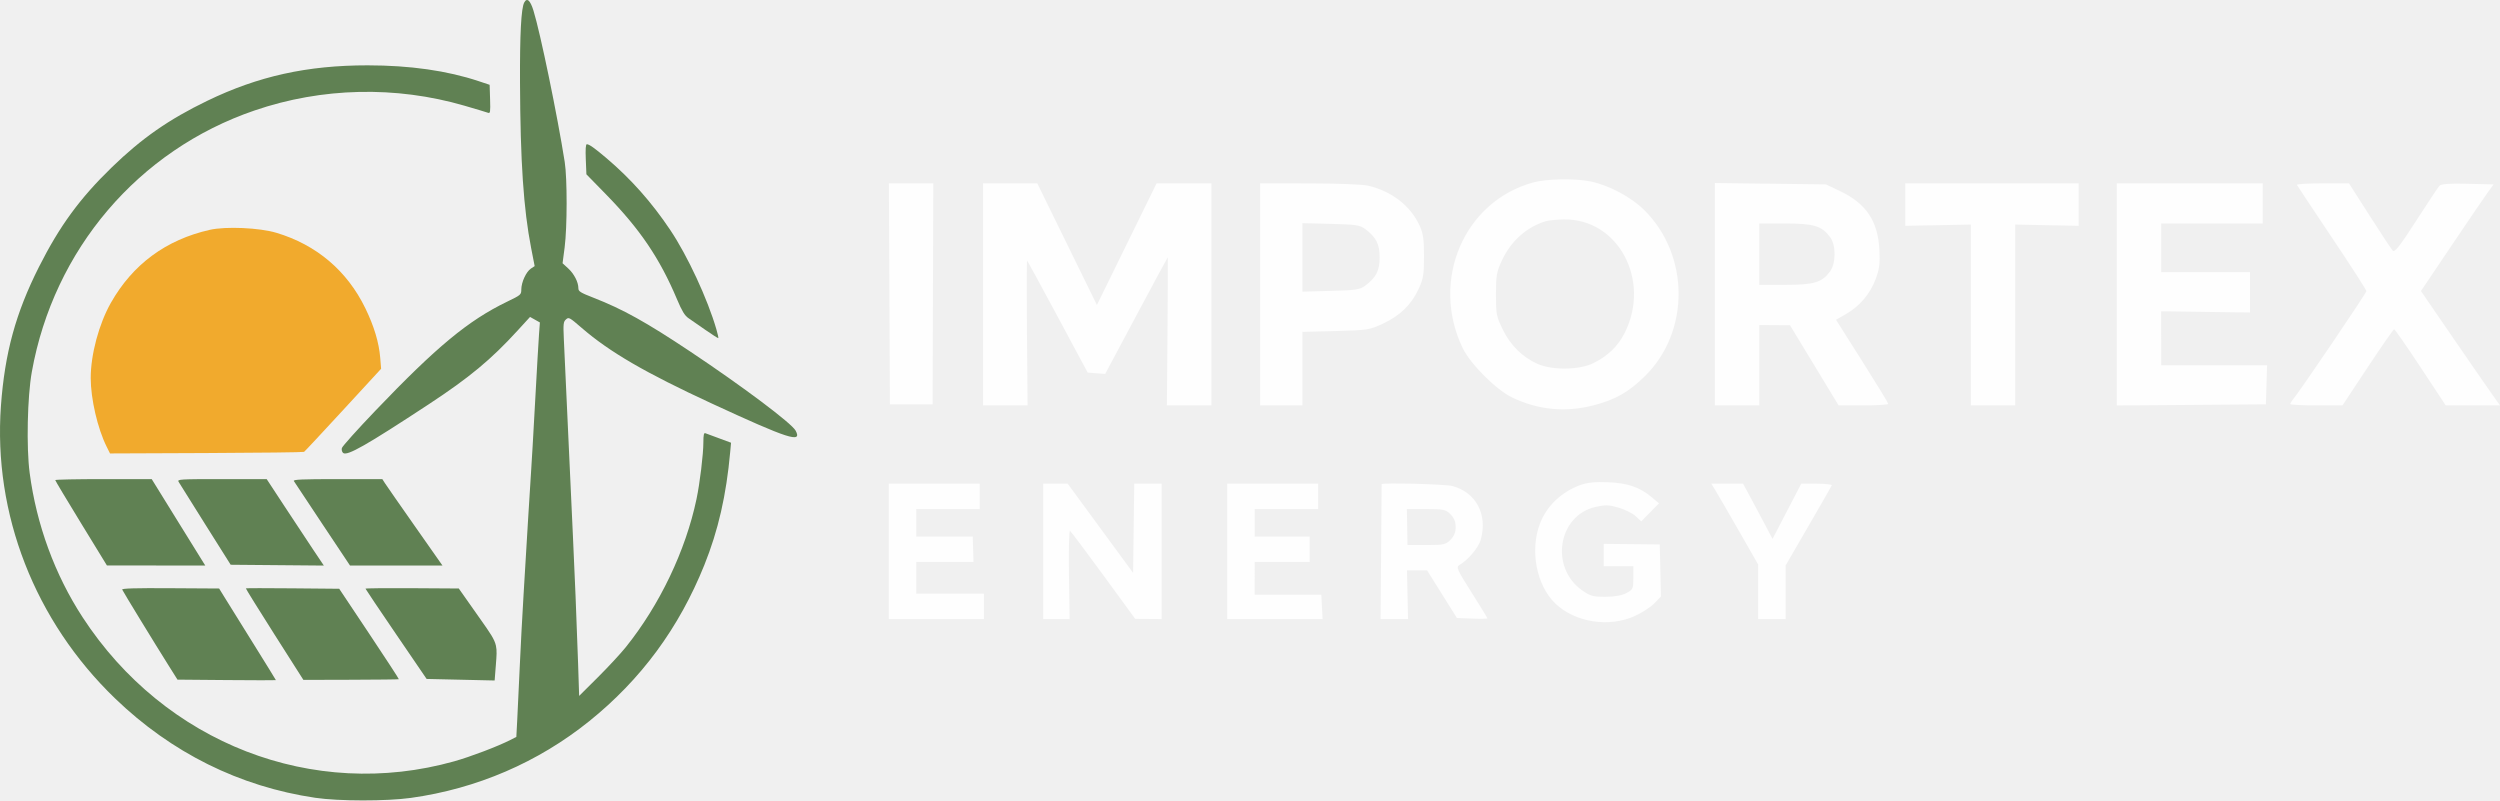
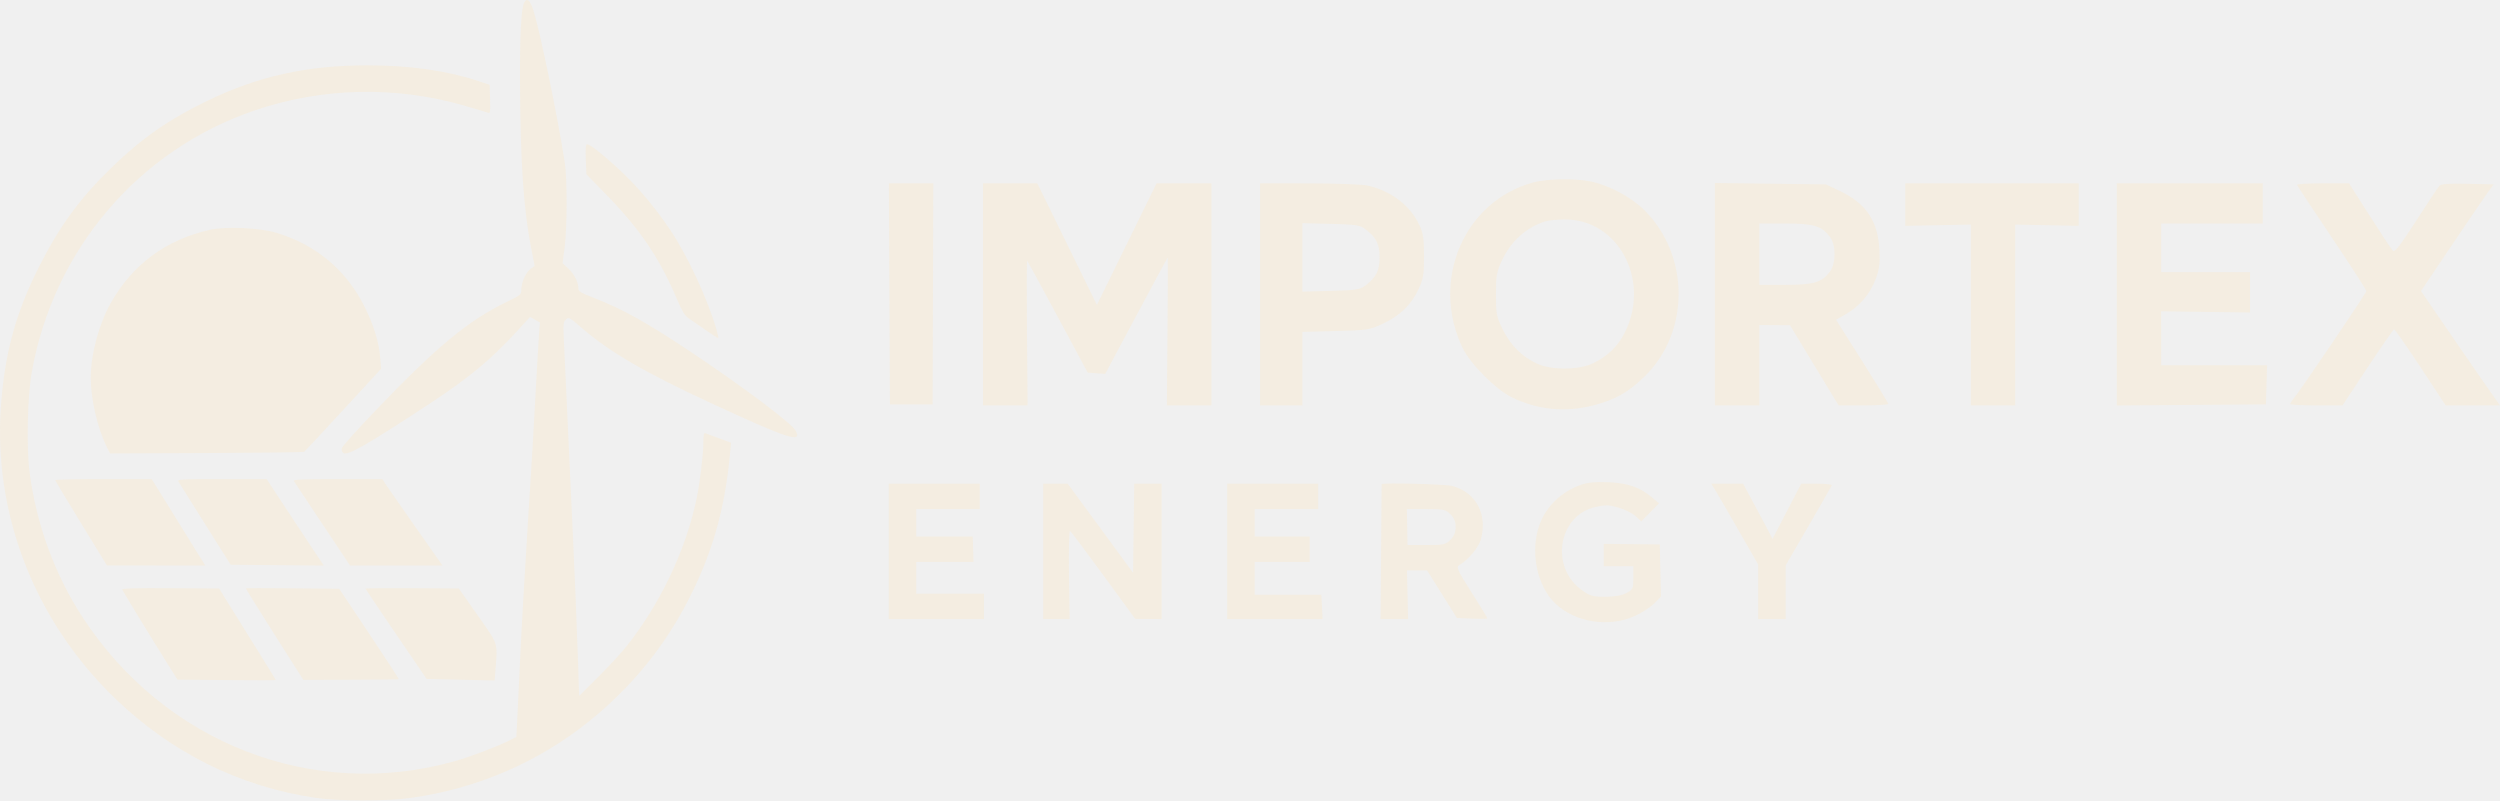
<svg xmlns="http://www.w3.org/2000/svg" width="962" height="308" viewBox="0 0 962 308" fill="none">
-   <path fill-rule="evenodd" clip-rule="evenodd" d="M608.163 186.618C600.872 189.262 595.192 194.661 592.595 201.414C588.614 211.762 591.209 225.27 598.522 232.269C606.069 239.492 619.12 241.548 629.026 237.074C631.773 235.833 635.173 233.63 636.581 232.177L639.141 229.535L638.682 209.494L617.112 209.28V217.865H628.507V222.321C628.507 226.514 628.352 226.86 625.862 228.195C624.127 229.124 621.349 229.622 617.793 229.64C613.041 229.664 611.932 229.36 608.846 227.191C596.284 218.362 599.514 198.304 614.021 195.058C617.763 194.22 619.154 194.267 622.874 195.357C625.3 196.069 628.246 197.549 629.419 198.646L631.551 200.642L638.383 193.682L635.683 191.401C631.041 187.477 626.321 185.85 618.74 185.557C613.816 185.368 610.767 185.674 608.163 186.618ZM342 238.214H378.627V228.446H352.581V216.237H374.607L374.314 206.47H352.581V195.889H376.999V186.121H342V238.214ZM401.418 238.214L411.592 238.215L411.342 221.045C411.205 211.601 411.388 204.063 411.749 204.293C412.11 204.523 417.9 212.233 424.615 221.427L436.824 238.143L446.998 238.214V186.121H436.45L436.01 220.414L410.854 186.121H401.418V238.214ZM472.231 238.214H508.939L508.451 228.853H482.81L482.812 216.237H503.974V206.47H482.812V195.889H507.23V186.121H472.231V238.214ZM531.647 186.325C531.646 186.437 531.554 198.158 531.443 212.371L531.241 238.214L541.823 238.215L541.41 219.493L549.148 219.497L560.615 237.807L566.48 238.046C569.706 238.177 572.345 238.122 572.345 237.922C572.345 237.722 569.593 233.219 566.228 227.916C560.754 219.287 560.261 218.187 561.537 217.458C564.861 215.562 568.968 210.704 569.81 207.672C572.501 197.977 568.035 189.511 558.915 187.02C556.229 186.286 531.652 185.66 531.647 186.325ZM660.12 188.767C661.016 190.222 665.075 197.218 669.14 204.313L676.53 217.215V238.214H687.111V217.592L695.861 202.503C700.674 194.204 704.733 187.123 704.882 186.768C705.032 186.412 702.443 186.121 699.131 186.121H693.11L682.065 207.373L680.025 203.462C678.902 201.311 676.356 196.53 674.366 192.836L670.747 186.121H658.49L660.12 188.767ZM541.608 209.726H548.875C555.504 209.726 556.316 209.551 558.138 207.727C559.518 206.349 560.136 204.825 560.136 202.807C560.136 200.789 559.518 199.266 558.138 197.887C556.311 196.059 555.511 195.889 548.756 195.889H541.372L541.608 209.726Z" fill="white" fill-opacity="0.9" />
-   <path fill-rule="evenodd" clip-rule="evenodd" d="M590.11 70.168C563.381 77.367 550.326 107.839 562.809 133.891C565.758 140.048 575.731 150.02 581.889 152.97C591.833 157.735 602.308 158.763 613.014 156.025C621.579 153.834 626.753 150.895 633.089 144.622C650.293 127.591 650.197 98.347 632.88 80.99C627.769 75.868 619.262 71.306 612.026 69.808C606.166 68.595 595.286 68.774 590.11 70.168ZM342.432 155.6H358.875L359.134 70.544L342.041 70.543L342.432 155.6ZM378.261 156.007H395.415L395.181 127.993C395.052 112.585 395.084 100.116 395.251 100.283C395.417 100.451 400.728 110.218 407.053 121.989L418.551 143.391L425.284 143.882L437.257 121.457C443.842 109.122 449.287 99.031 449.356 99.03C449.425 99.03 449.376 111.85 449.248 127.518L449.014 156.007H466.167V70.543H445.049L422.089 117.345L399.15 70.543H378.261V156.007ZM484.888 156.007H501.166V127.714L513.986 127.385C526.276 127.069 527.027 126.952 532.169 124.542C538.727 121.47 543.022 117.311 545.836 111.31C547.691 107.354 547.968 105.705 547.968 98.624C547.968 92.026 547.638 89.772 546.229 86.723C542.709 79.111 535.419 73.507 526.305 71.406C524.342 70.953 514.22 70.574 503.812 70.563L484.888 70.543V156.007ZM659.885 156.007H676.978V125.077L688.78 125.15L707.492 156.007H717.06C722.322 156.007 726.619 155.733 726.608 155.396C726.596 155.06 722.069 147.646 716.547 138.919L706.508 123.051L710.298 120.886C715.54 117.893 719.591 113.14 721.725 107.481C723.196 103.58 723.469 101.481 723.199 96.149C722.637 85.048 718.094 78.284 707.98 73.491L702.617 70.95L659.885 70.424V156.007ZM733.14 86.902L758.374 86.415L758.372 156.007H775.465L775.462 86.415L799.88 86.903V70.543H733.14V86.902ZM814.53 156.028L871.92 155.6L872.38 140.542H831.63L831.62 119.787L865.81 120.256V104.729H831.63V86.008H870.7V70.543H814.53V156.028ZM883.85 71.154C884 71.49 890.08 80.641 897.35 91.49C904.63 102.339 910.58 111.576 910.58 112.018C910.58 112.773 884.77 150.862 882.39 153.629C881.78 154.336 881.28 155.16 881.28 155.461C881.28 155.761 885.8 156.007 891.33 156.007H901.39L911.07 141.375C916.4 133.326 920.98 126.734 921.26 126.724C921.54 126.713 926.12 133.296 931.44 141.353L941.1 156L962 156.007L958.41 150.92C956.43 148.122 949.59 138.217 943.2 128.911L931.59 111.989L943.21 94.725C949.6 85.23 955.89 75.997 957.19 74.206L959.54 70.95L949.56 70.721C942.23 70.551 939.33 70.768 938.64 71.535C938.13 72.108 934.1 78.176 929.69 85.019C923.34 94.88 921.48 97.244 920.71 96.414C920.18 95.839 916.18 89.783 911.82 82.956L903.9 70.543H893.74C888.15 70.543 883.7 70.817 883.85 71.154ZM594.77 85.141C587.399 87.391 581.423 92.754 577.928 100.252C575.912 104.575 575.65 106.073 575.646 113.292C575.642 120.876 575.83 121.831 578.322 126.891C581.279 132.899 585.723 137.301 591.514 139.959C597.074 142.512 607.64 142.418 613.048 139.769C618.643 137.028 622.555 133.265 625.157 128.122C635.376 107.924 622.701 84.162 601.861 84.45C599.08 84.488 595.889 84.799 594.77 85.141ZM501.166 112.214L512.096 111.93C521.599 111.684 523.32 111.428 525.273 109.969C529.543 106.779 530.875 104.178 530.875 99.031C530.875 93.885 529.544 91.286 525.275 88.093C523.32 86.632 521.62 86.381 512.099 86.149L501.166 85.882V112.214ZM676.978 109.612L686.949 109.611C697.995 109.61 701.092 108.685 704.187 104.466C706.505 101.305 706.522 94.322 704.219 91.238C701.006 86.935 697.948 86.008 686.962 86.008H676.978V109.612Z" fill="white" fill-opacity="0.9" />
-   <path fill-rule="evenodd" clip-rule="evenodd" d="M21.252 184.739C21.252 184.947 25.728 192.425 31.198 201.356L41.145 217.596L78.989 217.613L78.147 216.277C77.683 215.542 73.045 208.061 67.841 199.65L58.378 184.359H39.815C29.605 184.359 21.252 184.53 21.252 184.739ZM68.72 185.399C69.049 185.97 73.694 193.385 79.042 201.877L88.765 217.317L124.615 217.631L120.533 211.536C118.287 208.183 113.337 200.697 109.534 194.9L102.619 184.359H85.371C69.112 184.359 68.156 184.419 68.72 185.399ZM113.073 185.102C113.317 185.51 118.279 192.992 124.099 201.729L134.683 217.613H170.259L159.738 202.619C153.951 194.373 148.743 186.89 148.166 185.992L147.115 184.359H129.873C116.239 184.359 112.723 184.515 113.073 185.102ZM47.023 226.875C47.293 227.578 59.696 247.872 65.035 256.344L68.298 261.524L87.233 261.689C97.649 261.779 106.169 261.793 106.169 261.719C106.169 261.644 102.209 255.231 97.369 247.467C92.529 239.703 87.614 231.799 86.444 229.903L84.319 226.456L65.546 226.34C52.122 226.257 46.845 226.41 47.023 226.875ZM94.613 226.397C94.518 226.493 99.459 234.457 105.592 244.097L116.744 261.622L135.027 261.573C145.083 261.546 153.384 261.451 153.474 261.362C153.563 261.272 148.438 253.404 142.084 243.877L130.532 226.555L112.659 226.39C102.828 226.298 94.708 226.302 94.613 226.397ZM140.638 226.521C140.653 226.684 145.953 234.567 152.415 244.039L164.166 261.26L190.34 261.853L190.709 257.103C190.744 256.648 190.779 256.216 190.812 255.804C191.089 252.33 191.248 250.332 190.832 248.461C190.267 245.928 188.645 243.63 184.826 238.219C184.493 237.746 184.143 237.251 183.776 236.729L176.537 226.45L158.574 226.337C148.694 226.275 140.623 226.358 140.638 226.521Z" fill="#608153" />
-   <path fill-rule="evenodd" clip-rule="evenodd" d="M80.701 88.448C63.882 92.255 51.055 101.722 42.673 116.514C38.064 124.648 34.909 136.411 34.909 145.464C34.909 153.464 37.553 164.877 41.021 171.852L42.332 174.488L79.422 174.334C99.822 174.249 116.732 174.045 117.001 173.879C117.268 173.713 124.05 166.45 132.07 157.74L146.653 141.901L146.315 137.744C145.835 131.825 143.973 125.601 140.606 118.66C133.596 104.213 121.8 94.201 106.344 89.578C99.791 87.618 86.879 87.049 80.701 88.448Z" fill="#F1AA2D" />
-   <path d="M201.721 0.966C200.546 3.161 200.018 13.189 200.099 31.746C200.233 62.242 201.454 80.404 204.379 95.429L205.737 102.401L204.3 103.343C202.493 104.527 200.617 108.584 200.6 111.344C200.587 113.408 200.479 113.501 195.119 116.095C180.192 123.318 168.011 133.4 144.455 158.032C137.532 165.271 131.724 171.741 131.55 172.41C131.375 173.079 131.595 173.927 132.039 174.295C133.565 175.563 140.847 171.423 164.957 155.578C180.639 145.272 188.948 138.378 199.186 127.176L203.96 121.954L207.749 124.085L207.419 128.539C207.236 130.989 206.557 142.746 205.91 154.667C205.262 166.588 204.6 178.079 204.439 180.202C204.278 182.325 203.743 190.876 203.249 199.204C202.755 207.532 201.959 220.76 201.481 228.598C201.002 236.437 200.337 248.996 200.002 256.508C199.667 264.02 199.234 273.18 199.04 276.865L198.686 283.564L196.376 284.742C191.552 287.203 181.039 291.201 174.755 292.963C120.492 308.184 63.387 286.035 31.774 237.506C21.085 221.095 14.046 201.896 11.412 181.962C10.114 172.14 10.532 152.642 12.247 143.088C20.697 95.984 53.228 57.806 97.945 42.512C123.914 33.63 152.258 32.983 178.711 40.669C183.174 41.965 187.259 43.192 187.791 43.397C188.648 43.725 188.737 43.138 188.585 38.202L188.413 32.637L184.262 31.25C172.134 27.199 157.759 25.147 141.501 25.142C118.205 25.137 99.386 29.297 79.753 38.793C64.974 45.941 54.57 53.19 43.032 64.378C30.734 76.303 22.924 86.98 14.994 102.708C6.038 120.471 1.841 135.798 0.362 156.149C-2.664 197.784 13.4 238.983 44.261 268.737C65.975 289.672 92.184 302.684 121.311 306.991C130.298 308.32 148.724 308.339 158.128 307.029C183.484 303.497 207.027 293.367 226.744 277.507C246.673 261.477 261.295 241.637 271.035 217.409C276.374 204.13 279.478 190.56 280.978 173.944L281.302 170.359L276.722 168.664C274.203 167.732 271.809 166.845 271.4 166.693C270.855 166.49 270.658 167.425 270.658 170.214C270.658 174.763 269.308 185.905 268.009 192.078C263.839 211.893 253.828 232.838 240.761 249.085C238.791 251.535 233.956 256.745 230.017 260.665L222.855 267.791L222.45 255.32C222.019 242.057 220.957 215.886 220.45 206.033C220.191 200.999 217.93 151.98 216.967 130.538C216.701 124.6 216.784 123.823 217.787 122.917C218.852 121.952 219.124 122.098 223.848 126.184C234.561 135.451 248.334 143.455 273.924 155.287C303.376 168.905 308.788 170.656 306.165 165.719C304.663 162.893 285.819 148.746 265.61 135.274C248.666 123.977 239.638 118.959 228.348 114.559C223.296 112.59 222.558 112.123 222.558 110.901C222.558 108.568 220.905 105.361 218.629 103.276L216.476 101.304L217.275 95.177C218.278 87.487 218.295 68.613 217.305 62.328C214.478 44.384 207.934 12.679 205.29 4.119C204.043 0.083 202.788 -1.027 201.721 0.966Z" fill="#608153" />
-   <path d="M225.411 61.29L225.648 67.079L233.192 74.799C246.282 88.192 253.899 99.449 260.522 115.187C262.419 119.694 263.481 121.444 264.911 122.419C265.949 123.127 268.92 125.188 271.514 126.998C274.108 128.81 276.312 130.21 276.411 130.111C276.51 130.011 276.173 128.481 275.66 126.711C272.282 115.039 264.576 98.44 257.937 88.535C250.74 77.796 242.724 68.776 233.247 60.751C228.759 56.952 226.704 55.5 225.813 55.5C225.386 55.5 225.253 57.414 225.411 61.29Z" fill="#608153" />
+   <path fill-rule="evenodd" clip-rule="evenodd" d="M608.163 186.618C600.872 189.262 595.192 194.661 592.595 201.414C588.614 211.762 591.209 225.27 598.522 232.269C606.069 239.492 619.12 241.548 629.026 237.074C631.773 235.833 635.173 233.63 636.581 232.177L639.141 229.535L638.682 209.494L617.112 209.28V217.865H628.507V222.321C628.507 226.514 628.352 226.86 625.862 228.195C624.127 229.124 621.349 229.622 617.793 229.64C613.041 229.664 611.932 229.36 608.846 227.191C596.284 218.362 599.514 198.304 614.021 195.058C617.763 194.22 619.154 194.267 622.874 195.357C625.3 196.069 628.246 197.549 629.419 198.646L631.551 200.642L638.383 193.682L635.683 191.401C631.041 187.477 626.321 185.85 618.74 185.557C613.816 185.368 610.767 185.674 608.163 186.618ZM342 238.214H378.627V228.446H352.581V216.237H374.607L374.314 206.47H352.581V195.889H376.999V186.121H342V238.214ZM401.418 238.214L411.592 238.215L411.342 221.045C411.205 211.601 411.388 204.063 411.749 204.293C412.11 204.523 417.9 212.233 424.615 221.427L436.824 238.143L446.998 238.214V186.121H436.45L436.01 220.414L410.854 186.121H401.418V238.214ZM472.231 238.214H508.939L508.451 228.853H482.81L482.812 216.237H503.974V206.47H482.812V195.889H507.23V186.121H472.231V238.214ZM531.647 186.325C531.646 186.437 531.554 198.158 531.443 212.371L531.241 238.214L541.823 238.215L541.41 219.493L549.148 219.497L560.615 237.807L566.48 238.046C569.706 238.177 572.345 238.122 572.345 237.922C572.345 237.722 569.593 233.219 566.228 227.916C560.754 219.287 560.261 218.187 561.537 217.458C564.861 215.562 568.968 210.704 569.81 207.672C572.501 197.977 568.035 189.511 558.915 187.02C556.229 186.286 531.652 185.66 531.647 186.325ZM660.12 188.767C661.016 190.222 665.075 197.218 669.14 204.313L676.53 217.215V238.214H687.111V217.592L695.861 202.503C700.674 194.204 704.733 187.123 704.882 186.768C705.032 186.412 702.443 186.121 699.131 186.121H693.11L682.065 207.373L680.025 203.462C678.902 201.311 676.356 196.53 674.366 192.836L670.747 186.121H658.49L660.12 188.767ZM541.608 209.726H548.875C555.504 209.726 556.316 209.551 558.138 207.727C559.518 206.349 560.136 204.825 560.136 202.807C560.136 200.789 559.518 199.266 558.138 197.887C556.311 196.059 555.511 195.889 548.756 195.889H541.372L541.608 209.726Z" fill="#F4EDE1" />
+   <path fill-rule="evenodd" clip-rule="evenodd" d="M590.11 70.168C563.381 77.367 550.326 107.839 562.809 133.891C565.758 140.048 575.731 150.02 581.889 152.97C591.833 157.735 602.308 158.763 613.014 156.025C621.579 153.834 626.753 150.895 633.089 144.622C650.293 127.591 650.197 98.347 632.88 80.99C627.769 75.868 619.262 71.306 612.026 69.808C606.166 68.595 595.286 68.774 590.11 70.168ZM342.432 155.6H358.875L359.134 70.544L342.041 70.543L342.432 155.6ZM378.261 156.007H395.415L395.181 127.993C395.052 112.585 395.084 100.116 395.251 100.283C395.417 100.451 400.728 110.218 407.053 121.989L418.551 143.391L425.284 143.882L437.257 121.457C443.842 109.122 449.287 99.031 449.356 99.03C449.425 99.03 449.376 111.85 449.248 127.518L449.014 156.007H466.167V70.543H445.049L422.089 117.345L399.15 70.543H378.261V156.007ZM484.888 156.007H501.166V127.714L513.986 127.385C526.276 127.069 527.027 126.952 532.169 124.542C538.727 121.47 543.022 117.311 545.836 111.31C547.691 107.354 547.968 105.705 547.968 98.624C547.968 92.026 547.638 89.772 546.229 86.723C542.709 79.111 535.419 73.507 526.305 71.406C524.342 70.953 514.22 70.574 503.812 70.563L484.888 70.543V156.007ZM659.885 156.007H676.978V125.077L688.78 125.15L707.492 156.007H717.06C722.322 156.007 726.619 155.733 726.608 155.396C726.596 155.06 722.069 147.646 716.547 138.919L706.508 123.051L710.298 120.886C715.54 117.893 719.591 113.14 721.725 107.481C723.196 103.58 723.469 101.481 723.199 96.149C722.637 85.048 718.094 78.284 707.98 73.491L702.617 70.95L659.885 70.424V156.007ZM733.14 86.902L758.374 86.415L758.372 156.007H775.465L775.462 86.415L799.88 86.903V70.543H733.14V86.902ZM814.53 156.028L871.92 155.6L872.38 140.542H831.63L831.62 119.787L865.81 120.256V104.729H831.63V86.008H870.7V70.543H814.53V156.028ZM883.85 71.154C884 71.49 890.08 80.641 897.35 91.49C904.63 102.339 910.58 111.576 910.58 112.018C910.58 112.773 884.77 150.862 882.39 153.629C881.78 154.336 881.28 155.16 881.28 155.461C881.28 155.761 885.8 156.007 891.33 156.007H901.39L911.07 141.375C916.4 133.326 920.98 126.734 921.26 126.724C921.54 126.713 926.12 133.296 931.44 141.353L941.1 156L962 156.007L958.41 150.92C956.43 148.122 949.59 138.217 943.2 128.911L931.59 111.989L943.21 94.725C949.6 85.23 955.89 75.997 957.19 74.206L959.54 70.95L949.56 70.721C942.23 70.551 939.33 70.768 938.64 71.535C938.13 72.108 934.1 78.176 929.69 85.019C923.34 94.88 921.48 97.244 920.71 96.414C920.18 95.839 916.18 89.783 911.82 82.956L903.9 70.543H893.74C888.15 70.543 883.7 70.817 883.85 71.154ZM594.77 85.141C587.399 87.391 581.423 92.754 577.928 100.252C575.912 104.575 575.65 106.073 575.646 113.292C575.642 120.876 575.83 121.831 578.322 126.891C581.279 132.899 585.723 137.301 591.514 139.959C597.074 142.512 607.64 142.418 613.048 139.769C618.643 137.028 622.555 133.265 625.157 128.122C635.376 107.924 622.701 84.162 601.861 84.45C599.08 84.488 595.889 84.799 594.77 85.141ZM501.166 112.214L512.096 111.93C521.599 111.684 523.32 111.428 525.273 109.969C529.543 106.779 530.875 104.178 530.875 99.031C530.875 93.885 529.544 91.286 525.275 88.093C523.32 86.632 521.62 86.381 512.099 86.149L501.166 85.882V112.214ZM676.978 109.612L686.949 109.611C697.995 109.61 701.092 108.685 704.187 104.466C706.505 101.305 706.522 94.322 704.219 91.238C701.006 86.935 697.948 86.008 686.962 86.008H676.978V109.612Z" fill="#F4EDE1" />
+   <path fill-rule="evenodd" clip-rule="evenodd" d="M21.251 184.739C21.251 184.947 25.728 192.425 31.198 201.356L41.145 217.596L78.989 217.613L78.146 216.277C77.683 215.542 73.045 208.061 67.84 199.65L58.377 184.359H39.814C29.605 184.359 21.251 184.53 21.251 184.739ZM68.72 185.399C69.049 185.97 73.693 193.385 79.041 201.877L88.764 217.317L124.615 217.631L120.532 211.536C118.286 208.183 113.337 200.697 109.533 194.9L102.618 184.359H85.37C69.111 184.359 68.156 184.419 68.72 185.399ZM113.073 185.102C113.316 185.51 118.278 192.992 124.099 201.729L134.682 217.613H170.258L159.737 202.619C153.95 194.373 148.743 186.89 148.165 185.992L147.115 184.359H129.872C116.238 184.359 112.723 184.515 113.073 185.102ZM47.023 226.875C47.292 227.578 59.696 247.872 65.034 256.344L68.298 261.524L87.233 261.689C97.648 261.779 106.169 261.793 106.169 261.719C106.168 261.644 102.209 255.231 97.368 247.467C92.529 239.703 87.613 231.799 86.444 229.903L84.318 226.456L65.546 226.34C52.121 226.257 46.844 226.41 47.023 226.875ZM94.612 226.397C94.517 226.493 99.458 234.457 105.592 244.097L116.743 261.622L135.027 261.573C145.083 261.546 153.384 261.451 153.473 261.362C153.562 261.272 148.437 253.404 142.084 243.877L130.532 226.555L112.659 226.39C102.828 226.298 94.707 226.302 94.612 226.397ZM140.637 226.521C140.652 226.684 145.952 234.567 152.415 244.039L164.165 261.26L190.34 261.853L190.709 257.103C190.744 256.648 190.778 256.216 190.811 255.804C191.088 252.33 191.248 250.332 190.831 248.461C190.267 245.928 188.645 243.63 184.826 238.219C184.493 237.746 184.143 237.251 183.775 236.729L176.536 226.45L158.573 226.337C148.694 226.275 140.622 226.358 140.637 226.521Z" fill="#F4EDE1" />
+   <path fill-rule="evenodd" clip-rule="evenodd" d="M80.701 88.448C63.883 92.255 51.056 101.722 42.673 116.514C38.064 124.648 34.91 136.411 34.91 145.464C34.91 153.464 37.553 164.877 41.022 171.852L42.332 174.488L79.423 174.334C99.823 174.249 116.733 174.045 117.001 173.879C117.269 173.713 124.05 166.45 132.07 157.74L146.653 141.901L146.316 137.744C145.836 131.825 143.974 125.601 140.606 118.66C133.596 104.213 121.801 94.201 106.345 89.578C99.791 87.618 86.88 87.049 80.701 88.448Z" fill="#F4EDE1" />
+   <path d="M201.721 0.966C200.546 3.161 200.018 13.189 200.099 31.746C200.233 62.242 201.454 80.404 204.379 95.429L205.737 102.401L204.3 103.343C202.493 104.527 200.617 108.584 200.6 111.344C200.587 113.408 200.479 113.501 195.119 116.095C180.192 123.318 168.011 133.4 144.455 158.032C137.532 165.271 131.724 171.741 131.55 172.41C131.375 173.079 131.595 173.927 132.039 174.295C133.565 175.563 140.847 171.423 164.957 155.578C180.639 145.272 188.948 138.378 199.186 127.176L203.96 121.954L207.749 124.085L207.419 128.539C207.236 130.989 206.557 142.746 205.91 154.667C205.262 166.588 204.6 178.079 204.439 180.202C204.278 182.325 203.743 190.876 203.249 199.204C202.755 207.532 201.959 220.76 201.481 228.598C201.002 236.437 200.337 248.996 200.002 256.508C199.667 264.02 199.234 273.18 199.04 276.865L198.686 283.564L196.376 284.742C191.552 287.203 181.039 291.201 174.755 292.963C120.492 308.184 63.387 286.035 31.774 237.506C21.085 221.095 14.046 201.896 11.412 181.962C10.114 172.14 10.532 152.642 12.247 143.088C20.697 95.984 53.228 57.806 97.945 42.512C123.914 33.63 152.258 32.983 178.711 40.669C183.174 41.965 187.259 43.192 187.791 43.397C188.648 43.725 188.737 43.138 188.585 38.202L188.413 32.637L184.262 31.25C172.134 27.199 157.759 25.147 141.501 25.142C118.205 25.137 99.386 29.297 79.753 38.793C64.974 45.941 54.57 53.19 43.032 64.378C30.734 76.303 22.924 86.98 14.994 102.708C6.038 120.471 1.841 135.798 0.362 156.149C-2.664 197.784 13.4 238.983 44.261 268.737C65.975 289.672 92.184 302.684 121.311 306.991C130.298 308.32 148.724 308.339 158.128 307.029C183.484 303.497 207.027 293.367 226.744 277.507C246.673 261.477 261.295 241.637 271.035 217.409C276.374 204.13 279.478 190.56 280.978 173.944L281.302 170.359L276.722 168.664C274.203 167.732 271.809 166.845 271.4 166.693C270.855 166.49 270.658 167.425 270.658 170.214C270.658 174.763 269.308 185.905 268.009 192.078C263.839 211.893 253.828 232.838 240.761 249.085C238.791 251.535 233.956 256.745 230.017 260.665L222.855 267.791L222.45 255.32C222.019 242.057 220.957 215.886 220.45 206.033C220.191 200.999 217.93 151.98 216.967 130.538C216.701 124.6 216.784 123.823 217.787 122.917C218.852 121.952 219.124 122.098 223.848 126.184C234.561 135.451 248.334 143.455 273.924 155.287C303.376 168.905 308.788 170.656 306.165 165.719C304.663 162.893 285.819 148.746 265.61 135.274C248.666 123.977 239.638 118.959 228.348 114.559C223.296 112.59 222.558 112.123 222.558 110.901C222.558 108.568 220.905 105.361 218.629 103.276L216.476 101.304L217.275 95.177C218.278 87.487 218.295 68.613 217.305 62.328C214.478 44.384 207.934 12.679 205.29 4.119C204.043 0.083 202.788 -1.027 201.721 0.966Z" fill="#F4EDE1" />
+   <path d="M225.411 61.29L225.648 67.079L233.192 74.799C246.282 88.192 253.899 99.449 260.522 115.187C262.419 119.694 263.481 121.444 264.911 122.419C265.949 123.127 268.92 125.188 271.514 126.998C274.108 128.81 276.312 130.21 276.411 130.111C276.51 130.011 276.173 128.481 275.66 126.711C272.282 115.039 264.576 98.44 257.937 88.535C250.74 77.796 242.724 68.776 233.247 60.751C228.759 56.952 226.704 55.5 225.813 55.5C225.386 55.5 225.253 57.414 225.411 61.29Z" fill="#F4EDE1" />
</svg>
